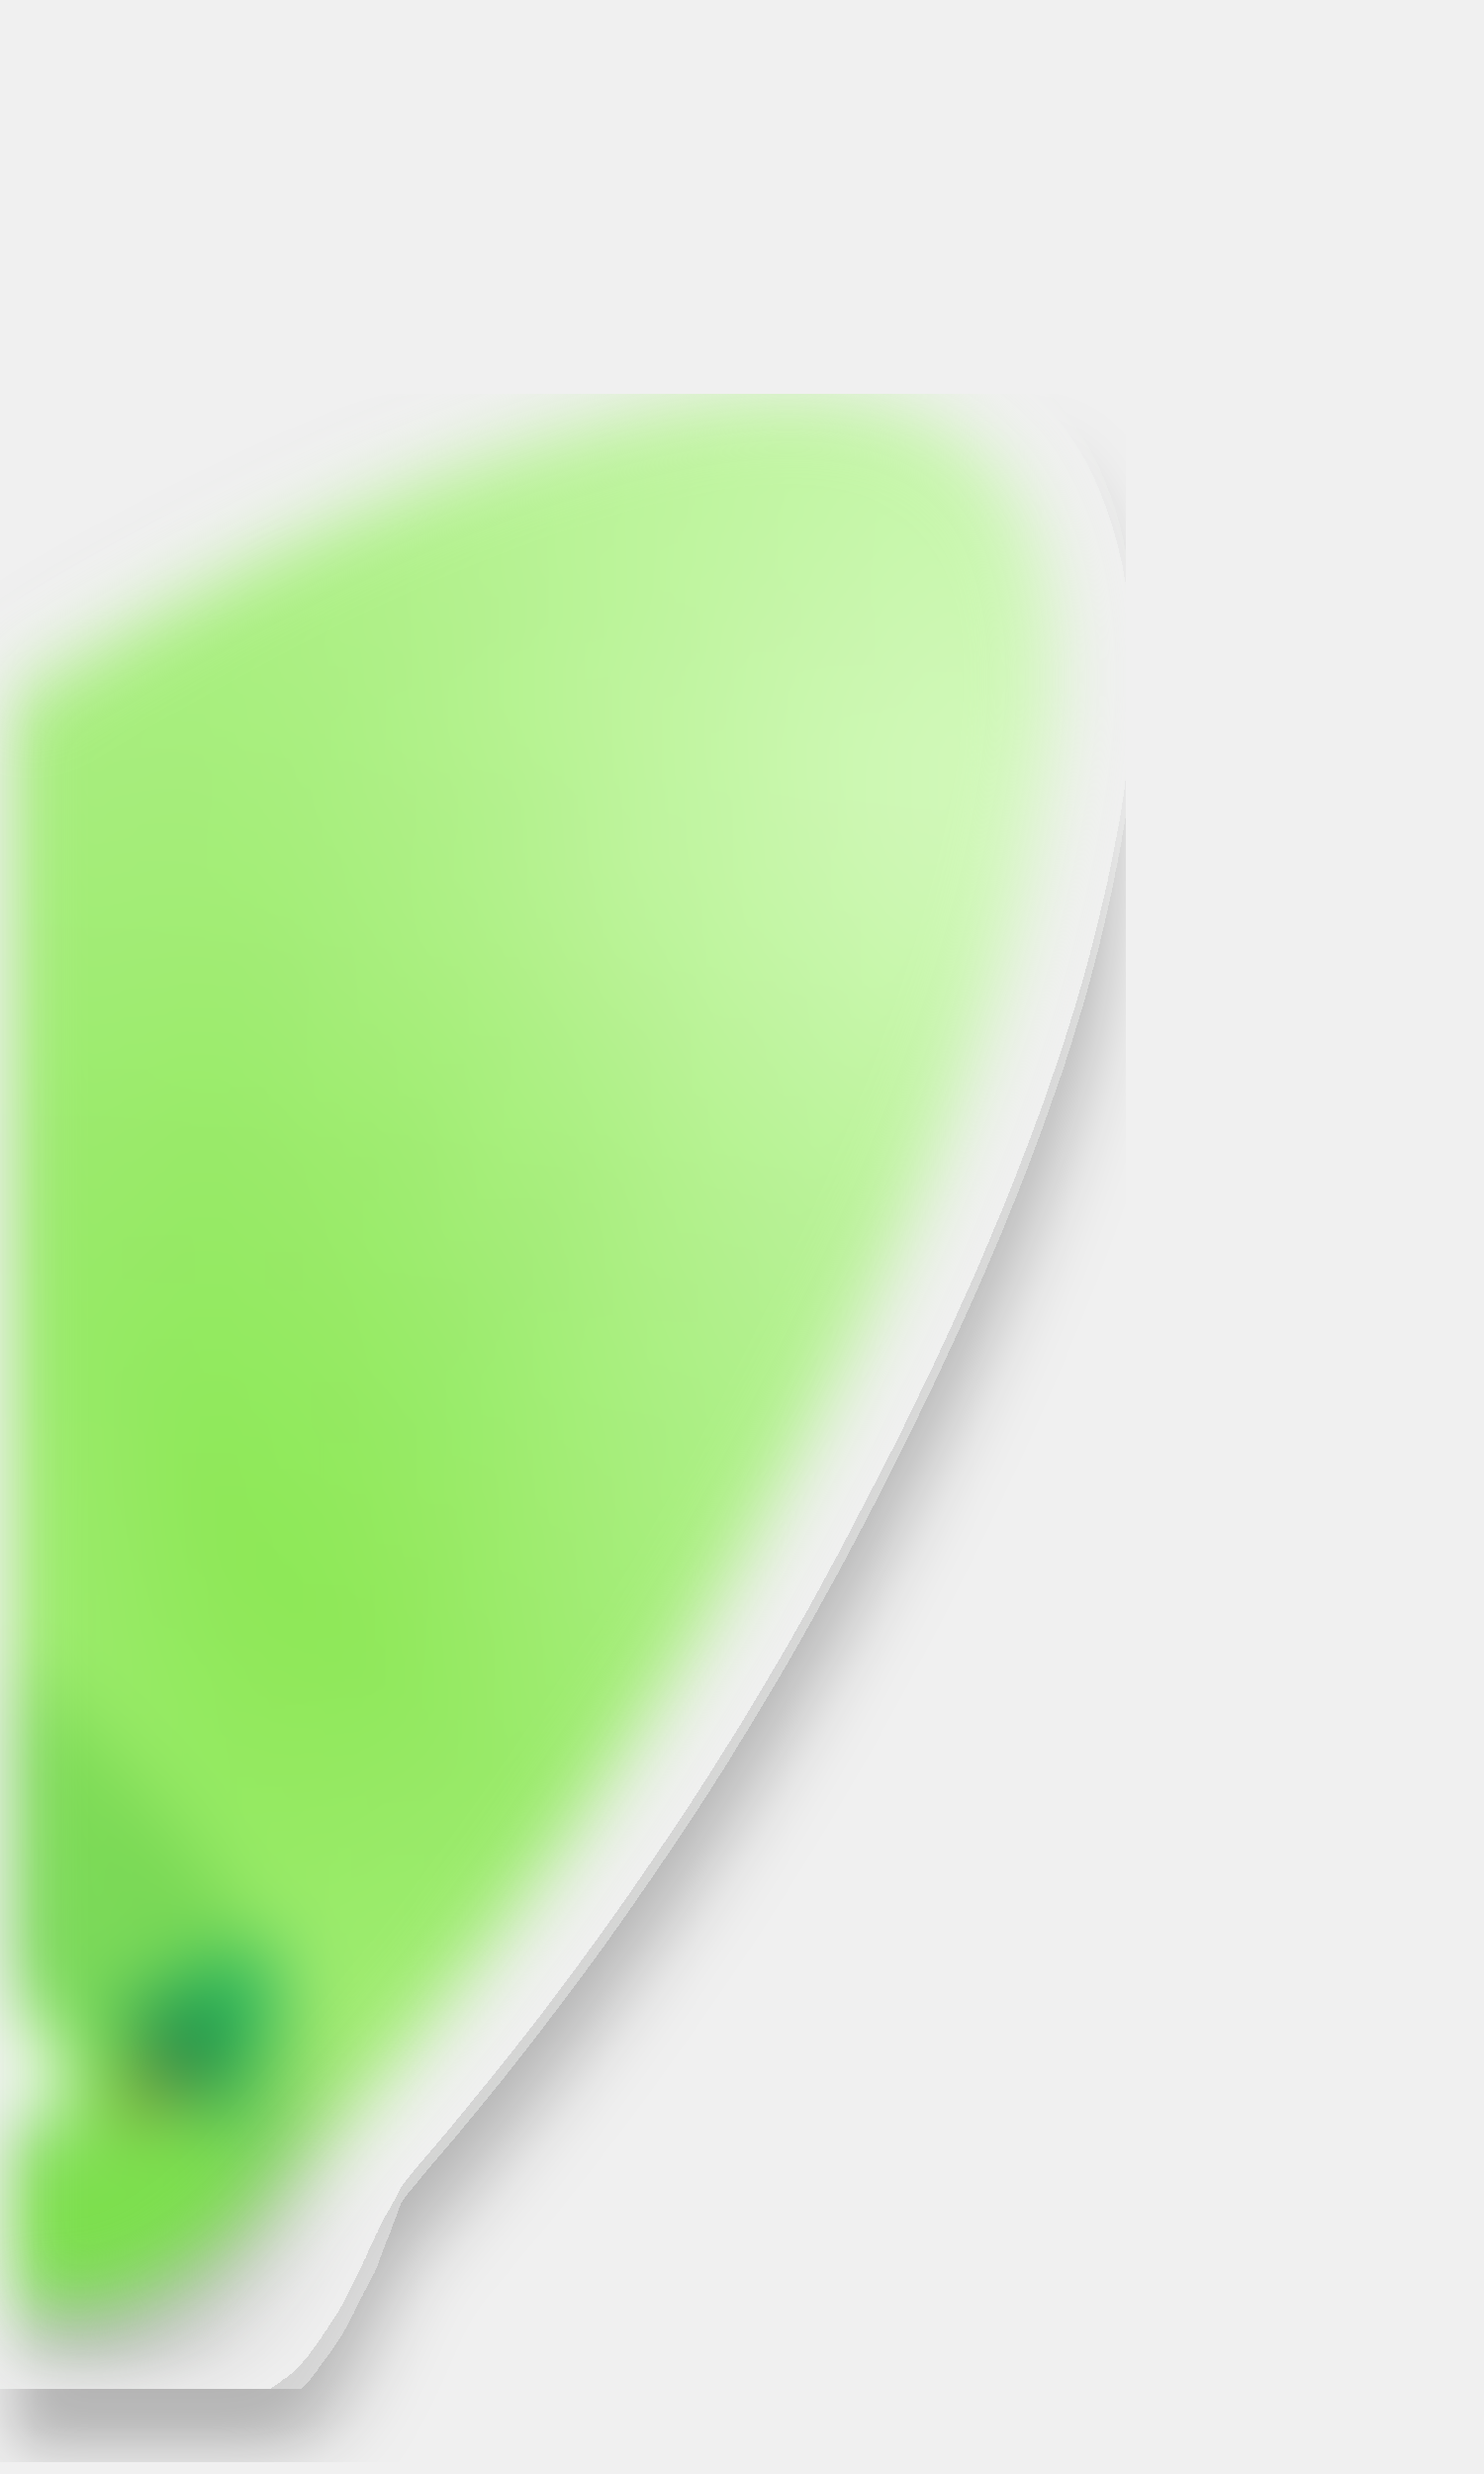
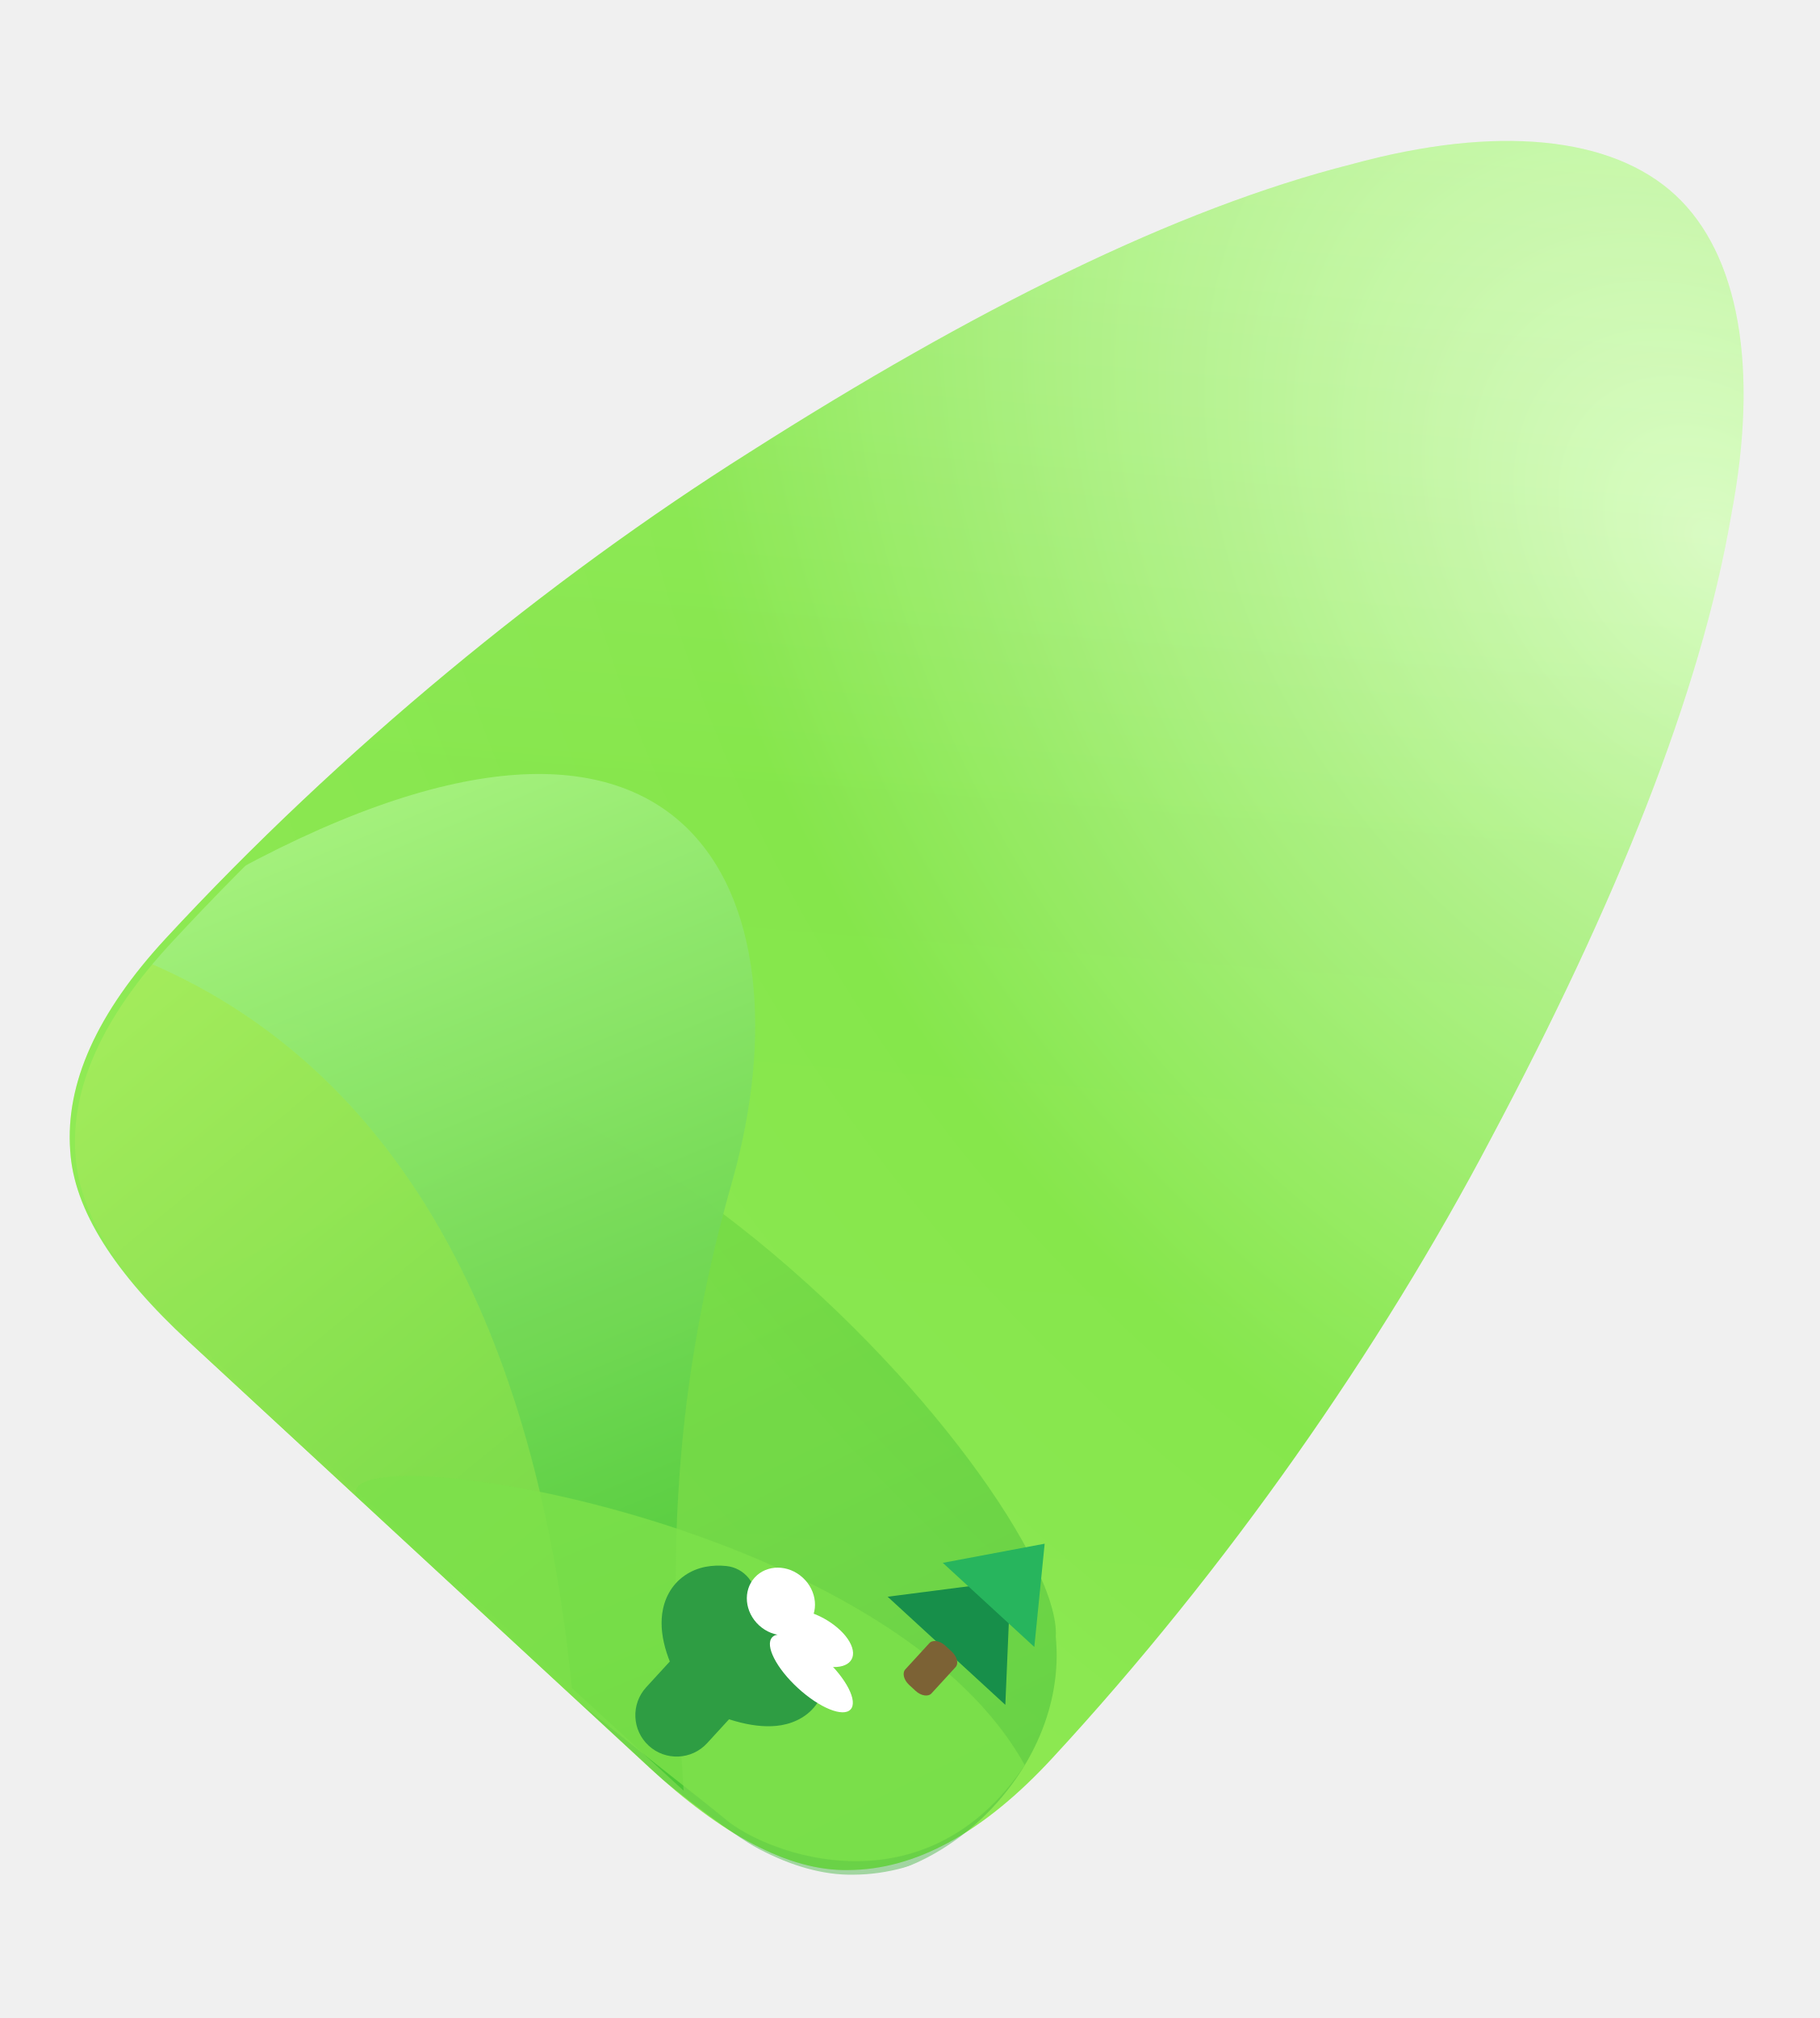
- <svg xmlns="http://www.w3.org/2000/svg" width="81" height="135" viewBox="0 0 81 135" fill="none">
-   <g clip-path="url(#clip0_0_1)">
-     <g id="greeny" filter="url(#filter0_d_0_1)">
-       <g id="Group 67" filter="url(#filter1_f_0_1)">
-         <g id="mounty_greeny_exact_shape" filter="url(#filter2_ii_0_1)">
-           <path id="body_shape" d="M53.291 24.787C57.12 28.327 58.394 35.178 56.67 44.175C54.824 54.949 49.706 67.616 42.157 81.816C35.465 94.54 26.171 107.884 15.613 119.303C11.465 123.789 7.355 126.04 3.282 126.056C-0.33 126.121 -4.365 123.903 -8.741 119.857L-36.635 94.066C-41.01 90.021 -43.538 86.171 -43.755 82.566C-44.057 78.504 -42.135 74.23 -37.987 69.744C-27.429 58.325 -14.854 48.016 -2.692 40.349C10.874 31.711 23.101 25.619 33.699 22.935C42.533 20.513 49.463 21.247 53.291 24.787Z" fill="url(#paint0_radial_0_1)" />
-         </g>
-         <g id="middle layer liner gradient" filter="url(#filter3_ii_0_1)">
-           <path id="body_shape_2" d="M53.291 24.787C57.12 28.327 58.394 35.178 56.67 44.175C54.824 54.949 49.706 67.616 42.157 81.816C35.465 94.54 26.171 107.884 15.613 119.303C11.465 123.789 7.355 126.04 3.282 126.056C-0.33 126.121 -4.365 123.903 -8.741 119.857L-36.635 94.066C-41.01 90.021 -43.538 86.171 -43.755 82.566C-44.057 78.504 -42.135 74.23 -37.987 69.744C-27.429 58.325 -14.854 48.016 -2.692 40.349C10.874 31.711 23.101 25.619 33.699 22.935C42.533 20.513 49.463 21.247 53.291 24.787Z" fill="url(#paint1_linear_0_1)" fill-opacity="0.18" />
-         </g>
-         <g id="Ð¾Ð¹ Ð¼Ð¾Ð´" filter="url(#filter4_d_0_1)">
-           <mask id="mask0_0_1" style="mask-type:alpha" maskUnits="userSpaceOnUse" x="-44" y="21" width="102" height="106">
-             <g id="mounty_greeny_exact_shape_2">
-               <path id="body_shape_3" d="M53.611 25.067C57.44 28.607 58.714 35.459 56.99 44.455C55.144 55.23 50.027 67.896 42.477 82.097C35.785 94.82 26.491 108.164 15.933 119.583C11.785 124.069 7.675 126.32 3.602 126.336C-0.009 126.401 -4.045 124.183 -8.42 120.137L-36.314 94.347C-40.69 90.301 -43.217 86.451 -43.435 82.846C-43.737 78.784 -41.815 74.51 -37.667 70.024C-27.109 58.605 -14.533 48.296 -2.372 40.629C11.194 31.992 23.422 25.899 34.019 23.216C42.853 20.793 49.783 21.527 53.611 25.067Z" fill="url(#paint2_radial_0_1)" />
+ <svg xmlns="http://www.w3.org/2000/svg" width="110" height="122" viewBox="-48 13 110 122" fill="none">
+   <g id="greeny">
+     <g id="Group 67">
+       <g id="mounty_greeny_exact_shape">
+         <path id="body_shape" d="M53.291 24.787C57.12 28.327 58.394 35.178 56.67 44.175C54.824 54.949 49.706 67.616 42.157 81.816C35.465 94.54 26.171 107.884 15.613 119.303C11.465 123.789 7.355 126.04 3.282 126.056C-0.33 126.121 -4.365 123.903 -8.741 119.857L-36.635 94.066C-41.01 90.021 -43.538 86.171 -43.755 82.566C-44.057 78.504 -42.135 74.23 -37.987 69.744C-27.429 58.325 -14.854 48.016 -2.692 40.349C10.874 31.711 23.101 25.619 33.699 22.935C42.533 20.513 49.463 21.247 53.291 24.787Z" fill="url(#paint0_radial_0_1)" />
+       </g>
+       <g id="middle layer liner gradient">
+         <path id="body_shape_2" d="M53.291 24.787C57.12 28.327 58.394 35.178 56.67 44.175C54.824 54.949 49.706 67.616 42.157 81.816C35.465 94.54 26.171 107.884 15.613 119.303C11.465 123.789 7.355 126.04 3.282 126.056C-0.33 126.121 -4.365 123.903 -8.741 119.857L-36.635 94.066C-41.01 90.021 -43.538 86.171 -43.755 82.566C-44.057 78.504 -42.135 74.23 -37.987 69.744C-27.429 58.325 -14.854 48.016 -2.692 40.349C10.874 31.711 23.101 25.619 33.699 22.935C42.533 20.513 49.463 21.247 53.291 24.787Z" fill="url(#paint1_linear_0_1)" fill-opacity="0.18" />
+       </g>
+       <g id="Ð¾Ð¹ Ð¼Ð¾Ð´">
+         <mask id="mask0_0_1" style="mask-type:alpha" maskUnits="userSpaceOnUse" x="-44" y="21" width="102" height="106">
+           <g id="mounty_greeny_exact_shape_2">
+             <path id="body_shape_3" d="M53.611 25.067C57.44 28.607 58.714 35.459 56.99 44.455C55.144 55.23 50.027 67.896 42.477 82.097C35.785 94.82 26.491 108.164 15.933 119.583C11.785 124.069 7.675 126.32 3.602 126.336C-0.009 126.401 -4.045 124.183 -8.42 120.137L-36.314 94.347C-40.69 90.301 -43.217 86.451 -43.435 82.846C-43.737 78.784 -41.815 74.51 -37.667 70.024C-27.109 58.605 -14.533 48.296 -2.372 40.629C11.194 31.992 23.422 25.899 34.019 23.216C42.853 20.793 49.783 21.527 53.611 25.067Z" fill="url(#paint2_radial_0_1)" />
+           </g>
+         </mask>
+         <g mask="url(#mask0_0_1)">
+           <g id="Group 64">
+             <g id="Group 63">
+               <path id="Vector" opacity="0.84" d="M-42.979 79.019C-16.328 64.978 16.37 103.568 15.837 111.955C16.639 120.29 8.205 127.713 1.594 126.484C-5.018 125.256 -24.24 105.521 -24.24 105.521C-32.575 98.163 -31.844 98.138 -40.179 90.78C-40.179 90.78 -46.041 80.632 -42.979 79.019Z" fill="url(#paint3_linear_0_1)" fill-opacity="0.5" />
+               <path id="Vector_2" opacity="0.96" d="M-35.086 66.379C-5.981 49.969 1.03 67.369 -3.686 84.269C-7.714 98.376 -7.485 108.86 -6.666 121.257L-41.741 89.031C-43.978 84.322 -47.959 75.356 -35.086 66.379Z" fill="url(#paint4_linear_0_1)" />
+               <path id="Vector_3" opacity="0.98" d="M-40.225 70.705C-21.926 77.775 -15.059 96.904 -13.341 115.916L-33.166 97.702L-41.083 89.632C-44.194 83.591 -45.586 78.6 -40.225 70.705Z" fill="url(#paint5_linear_0_1)" />
+               <path id="Vector_4" opacity="0.82" d="M-26.355 103.659C-29.002 99.435 5.6 104.539 13.963 119.717C7.904 128.73 -1.638 125.081 -4.112 123.006C-6.587 120.93 -23.709 107.882 -26.355 103.659Z" fill="#7CE04A" />
            </g>
-           </mask>
-           <g mask="url(#mask0_0_1)">
-             <g id="Group 64">
-               <g id="Group 63">
-                 <path id="Vector" opacity="0.84" d="M-42.979 79.019C-16.328 64.978 16.37 103.568 15.837 111.955C16.639 120.29 8.205 127.713 1.594 126.484C-5.018 125.256 -24.24 105.521 -24.24 105.521C-32.575 98.163 -31.844 98.138 -40.179 90.78C-40.179 90.78 -46.041 80.632 -42.979 79.019Z" fill="url(#paint3_linear_0_1)" fill-opacity="0.5" />
-                 <path id="Vector_2" opacity="0.96" d="M-35.086 66.379C-5.981 49.969 1.03 67.369 -3.686 84.269C-7.714 98.376 -7.485 108.86 -6.666 121.257L-41.741 89.031C-43.978 84.322 -47.959 75.356 -35.086 66.379Z" fill="url(#paint4_linear_0_1)" />
-                 <path id="Vector_3" opacity="0.98" d="M-40.225 70.705C-21.926 77.775 -15.059 96.904 -13.341 115.916L-33.166 97.702L-41.083 89.632C-44.194 83.591 -45.586 78.6 -40.225 70.705Z" fill="url(#paint5_linear_0_1)" />
-                 <path id="Vector_4" opacity="0.82" d="M-26.355 103.659C-29.002 99.435 5.6 104.539 13.963 119.717C7.904 128.73 -1.638 125.081 -4.112 123.006C-6.587 120.93 -23.709 107.882 -26.355 103.659Z" fill="#7CE04A" />
+             <g id="Group 62">
+               <g id="pine_trees">
+                 <path id="Vector_5" d="M13.105 108.572L5.67 109.531L12.786 116.068L13.105 108.572Z" fill="#178F4A" />
+                 <path id="Vector_6" d="M15.164 106.326L9.005 107.483L14.539 112.568L15.164 106.326Z" fill="#27B55D" />
+                 <path id="Vector_7" d="M9.546 112.848L9.151 112.485C8.823 112.184 8.395 112.118 8.194 112.337L6.741 113.922C6.54 114.141 6.643 114.563 6.97 114.863L7.365 115.227C7.693 115.528 8.121 115.594 8.322 115.375L9.775 113.79C9.976 113.571 9.873 113.149 9.546 112.848Z" fill="#7C6235" />
              </g>
-               <g id="Group 62">
-                 <g id="pine_trees">
-                   <path id="Vector_5" d="M13.105 108.572L5.67 109.531L12.786 116.068L13.105 108.572Z" fill="#178F4A" />
-                   <path id="Vector_6" d="M15.164 106.326L9.005 107.483L14.539 112.568L15.164 106.326Z" fill="#27B55D" />
-                   <path id="Vector_7" d="M9.546 112.848L9.151 112.485C8.823 112.184 8.395 112.118 8.194 112.337L6.741 113.922C6.54 114.141 6.643 114.563 6.97 114.863L7.365 115.227C7.693 115.528 8.121 115.594 8.322 115.375L9.775 113.79C9.976 113.571 9.873 113.149 9.546 112.848Z" fill="#7C6235" />
-                 </g>
-                 <g id="flower">
-                   <path id="Vector_8" d="M-8.927 115.003C-9.86 116.02 -9.792 117.603 -8.776 118.537C-7.759 119.471 -6.178 119.403 -5.245 118.385L-7.086 116.694L-8.927 115.003ZM-1.484 114.283C-0.551 113.265 -0.619 111.683 -1.636 110.749C-2.652 109.815 -4.233 109.883 -5.166 110.9L-3.325 112.592L-1.484 114.283ZM-7.086 116.694L-5.245 118.385L-1.484 114.283L-3.325 112.592L-5.166 110.9L-8.927 115.003L-7.086 116.694Z" fill="#2E9D43" />
-                   <path id="Vector_9" d="M-6.55 115.308C-5.968 116.247 -4.736 116.536 -3.797 115.954C-2.859 115.372 -2.57 114.138 -3.152 113.199L-4.851 114.253L-6.55 115.308ZM-4.487 111.656C-3.389 111.768 -2.409 110.967 -2.297 109.867C-2.186 108.768 -2.987 107.786 -4.085 107.675L-4.286 109.666L-4.487 111.656ZM-4.851 114.253L-3.152 113.199C-3.528 112.592 -3.759 112.086 -3.884 111.696C-3.946 111.504 -3.977 111.354 -3.991 111.246C-4.005 111.137 -3.998 111.088 -3.998 111.088C-4.002 111.112 -4.057 111.353 -4.322 111.539C-4.552 111.699 -4.684 111.637 -4.487 111.656L-4.286 109.666L-4.085 107.675C-4.888 107.593 -5.81 107.698 -6.609 108.255C-7.443 108.838 -7.845 109.705 -7.96 110.546C-8.167 112.067 -7.504 113.767 -6.55 115.308L-4.851 114.253Z" fill="#2E9D43" />
-                   <path id="Vector_10" d="M-4.083 112.563C-5.077 112.083 -6.272 112.5 -6.752 113.495C-7.232 114.491 -6.814 115.687 -5.82 116.167L-4.952 114.365L-4.083 112.563ZM1.798 112.968C1.516 111.9 0.422 111.263 -0.646 111.545C-1.713 111.828 -2.349 112.923 -2.067 113.992L-0.134 113.48L1.798 112.968ZM-4.952 114.365L-5.82 116.167C-4.101 116.998 -2.27 117.559 -0.758 117.298C0.082 117.153 1.024 116.707 1.568 115.713C2.079 114.781 2.01 113.77 1.798 112.968L-0.134 113.48L-2.067 113.992C-1.994 114.269 -2.111 114.107 -1.938 113.79C-1.731 113.412 -1.414 113.35 -1.439 113.354C-1.498 113.365 -1.752 113.38 -2.257 113.256C-2.74 113.137 -3.354 112.915 -4.083 112.563L-4.952 114.365Z" fill="#2E9D43" />
-                   <path id="Vector_11" d="M-2.105 111.261C-1.231 112.064 0.068 112.069 0.798 111.273C1.528 110.477 1.412 109.181 0.538 108.379C-0.335 107.576 -1.635 107.571 -2.364 108.367C-3.094 109.163 -2.978 110.459 -2.105 111.261Z" fill="white" />
-                   <path id="Vector_12" d="M0.245 115.053C1.554 116.256 2.98 116.835 3.43 116.345C3.879 115.855 3.181 114.482 1.871 113.279C0.561 112.075 -0.865 111.497 -1.314 111.987C-1.763 112.476 -1.065 113.849 0.245 115.053Z" fill="white" />
-                   <path id="Vector_13" d="M-1.14 111.489C-0.84 112.402 0.445 113.389 1.731 113.693C3.017 113.997 3.816 113.503 3.516 112.589C3.216 111.675 1.93 110.688 0.645 110.384C-0.641 110.081 -1.44 110.575 -1.14 111.489Z" fill="white" />
-                 </g>
+               <g id="flower">
+                 <path id="Vector_8" d="M-8.927 115.003C-9.86 116.02 -9.792 117.603 -8.776 118.537C-7.759 119.471 -6.178 119.403 -5.245 118.385L-7.086 116.694L-8.927 115.003ZM-1.484 114.283C-0.551 113.265 -0.619 111.683 -1.636 110.749C-2.652 109.815 -4.233 109.883 -5.166 110.9L-3.325 112.592L-1.484 114.283ZM-7.086 116.694L-5.245 118.385L-1.484 114.283L-3.325 112.592L-5.166 110.9L-8.927 115.003L-7.086 116.694Z" fill="#2E9D43" />
+                 <path id="Vector_9" d="M-6.55 115.308C-5.968 116.247 -4.736 116.536 -3.797 115.954C-2.859 115.372 -2.57 114.138 -3.152 113.199L-4.851 114.253L-6.55 115.308ZM-4.487 111.656C-3.389 111.768 -2.409 110.967 -2.297 109.867C-2.186 108.768 -2.987 107.786 -4.085 107.675L-4.286 109.666L-4.487 111.656ZM-4.851 114.253L-3.152 113.199C-3.528 112.592 -3.759 112.086 -3.884 111.696C-3.946 111.504 -3.977 111.354 -3.991 111.246C-4.005 111.137 -3.998 111.088 -3.998 111.088C-4.002 111.112 -4.057 111.353 -4.322 111.539C-4.552 111.699 -4.684 111.637 -4.487 111.656L-4.286 109.666L-4.085 107.675C-4.888 107.593 -5.81 107.698 -6.609 108.255C-7.443 108.838 -7.845 109.705 -7.96 110.546C-8.167 112.067 -7.504 113.767 -6.55 115.308L-4.851 114.253Z" fill="#2E9D43" />
+                 <path id="Vector_10" d="M-4.083 112.563C-5.077 112.083 -6.272 112.5 -6.752 113.495C-7.232 114.491 -6.814 115.687 -5.82 116.167L-4.952 114.365L-4.083 112.563ZM1.798 112.968C1.516 111.9 0.422 111.263 -0.646 111.545C-1.713 111.828 -2.349 112.923 -2.067 113.992L-0.134 113.48L1.798 112.968ZM-4.952 114.365L-5.82 116.167C-4.101 116.998 -2.27 117.559 -0.758 117.298C0.082 117.153 1.024 116.707 1.568 115.713C2.079 114.781 2.01 113.77 1.798 112.968L-0.134 113.48L-2.067 113.992C-1.994 114.269 -2.111 114.107 -1.938 113.79C-1.731 113.412 -1.414 113.35 -1.439 113.354C-1.498 113.365 -1.752 113.38 -2.257 113.256C-2.74 113.137 -3.354 112.915 -4.083 112.563L-4.952 114.365Z" fill="#2E9D43" />
+                 <path id="Vector_11" d="M-2.105 111.261C-1.231 112.064 0.068 112.069 0.798 111.273C1.528 110.477 1.412 109.181 0.538 108.379C-0.335 107.576 -1.635 107.571 -2.364 108.367C-3.094 109.163 -2.978 110.459 -2.105 111.261Z" fill="white" />
+                 <path id="Vector_12" d="M0.245 115.053C1.554 116.256 2.98 116.835 3.43 116.345C3.879 115.855 3.181 114.482 1.871 113.279C0.561 112.075 -0.865 111.497 -1.314 111.987C-1.763 112.476 -1.065 113.849 0.245 115.053Z" fill="white" />
+                 <path id="Vector_13" d="M-1.14 111.489C-0.84 112.402 0.445 113.389 1.731 113.693C3.017 113.997 3.816 113.503 3.516 112.589C3.216 111.675 1.93 110.688 0.645 110.384C-0.641 110.081 -1.44 110.575 -1.14 111.489Z" fill="white" />
              </g>
            </g>
          </g>
        </g>
      </g>
    </g>
  </g>
  <defs>
    <filter id="filter0_d_0_1" x="-47.786" y="21.52" width="109.21" height="112.817" filterUnits="userSpaceOnUse" color-interpolation-filters="sRGB">
      <feFlood flood-opacity="0" result="BackgroundImageFix" />
      <feColorMatrix in="SourceAlpha" type="matrix" values="0 0 0 0 0 0 0 0 0 0 0 0 0 0 0 0 0 0 127 0" result="hardAlpha" />
      <feOffset dy="4" />
      <feGaussianBlur stdDeviation="2" />
      <feComposite in2="hardAlpha" operator="out" />
      <feColorMatrix type="matrix" values="0 0 0 0 0 0 0 0 0 0 0 0 0 0 0 0 0 0 0.25 0" />
      <feBlend mode="normal" in2="BackgroundImageFix" result="effect1_dropShadow_0_1" />
      <feBlend mode="normal" in="SourceGraphic" in2="effect1_dropShadow_0_1" result="shape" />
    </filter>
    <filter id="filter1_f_0_1" x="-47.786" y="17.52" width="109.21" height="112.817" filterUnits="userSpaceOnUse" color-interpolation-filters="sRGB">
      <feFlood flood-opacity="0" result="BackgroundImageFix" />
      <feBlend mode="normal" in="SourceGraphic" in2="BackgroundImageFix" result="shape" />
      <feGaussianBlur stdDeviation="2" result="effect1_foregroundBlur_0_1" />
    </filter>
    <filter id="filter2_ii_0_1" x="-43.786" y="13.521" width="101.21" height="120.537" filterUnits="userSpaceOnUse" color-interpolation-filters="sRGB">
      <feFlood flood-opacity="0" result="BackgroundImageFix" />
      <feBlend mode="normal" in="SourceGraphic" in2="BackgroundImageFix" result="shape" />
      <feColorMatrix in="SourceAlpha" type="matrix" values="0 0 0 0 0 0 0 0 0 0 0 0 0 0 0 0 0 0 127 0" result="hardAlpha" />
      <feOffset dy="8" />
      <feGaussianBlur stdDeviation="11" />
      <feComposite in2="hardAlpha" operator="arithmetic" k2="-1" k3="1" />
      <feColorMatrix type="matrix" values="0 0 0 0 0.482 0 0 0 0 0.89 0 0 0 0 0.259 0 0 0 0.14 0" />
      <feBlend mode="normal" in2="shape" result="effect1_innerShadow_0_1" />
      <feColorMatrix in="SourceAlpha" type="matrix" values="0 0 0 0 0 0 0 0 0 0 0 0 0 0 0 0 0 0 127 0" result="hardAlpha" />
      <feOffset dy="-8" />
      <feGaussianBlur stdDeviation="12" />
      <feComposite in2="hardAlpha" operator="arithmetic" k2="-1" k3="1" />
      <feColorMatrix type="matrix" values="0 0 0 0 1 0 0 0 0 1 0 0 0 0 1 0 0 0 0.18 0" />
      <feBlend mode="normal" in2="effect1_innerShadow_0_1" result="effect2_innerShadow_0_1" />
    </filter>
    <filter id="filter3_ii_0_1" x="-43.786" y="13.521" width="101.21" height="120.537" filterUnits="userSpaceOnUse" color-interpolation-filters="sRGB">
      <feFlood flood-opacity="0" result="BackgroundImageFix" />
      <feBlend mode="normal" in="SourceGraphic" in2="BackgroundImageFix" result="shape" />
      <feColorMatrix in="SourceAlpha" type="matrix" values="0 0 0 0 0 0 0 0 0 0 0 0 0 0 0 0 0 0 127 0" result="hardAlpha" />
      <feOffset dy="8" />
      <feGaussianBlur stdDeviation="11" />
      <feComposite in2="hardAlpha" operator="arithmetic" k2="-1" k3="1" />
      <feColorMatrix type="matrix" values="0 0 0 0 0.482 0 0 0 0 0.89 0 0 0 0 0.259 0 0 0 0.14 0" />
      <feBlend mode="normal" in2="shape" result="effect1_innerShadow_0_1" />
      <feColorMatrix in="SourceAlpha" type="matrix" values="0 0 0 0 0 0 0 0 0 0 0 0 0 0 0 0 0 0 127 0" result="hardAlpha" />
      <feOffset dy="-8" />
      <feGaussianBlur stdDeviation="12" />
      <feComposite in2="hardAlpha" operator="arithmetic" k2="-1" k3="1" />
      <feColorMatrix type="matrix" values="0 0 0 0 1 0 0 0 0 1 0 0 0 0 1 0 0 0 0.18 0" />
      <feBlend mode="normal" in2="effect1_innerShadow_0_1" result="effect2_innerShadow_0_1" />
    </filter>
    <filter id="filter4_d_0_1" x="-47.466" y="59.793" width="67.356" height="74.545" filterUnits="userSpaceOnUse" color-interpolation-filters="sRGB">
      <feFlood flood-opacity="0" result="BackgroundImageFix" />
      <feColorMatrix in="SourceAlpha" type="matrix" values="0 0 0 0 0 0 0 0 0 0 0 0 0 0 0 0 0 0 127 0" result="hardAlpha" />
      <feOffset dy="4" />
      <feGaussianBlur stdDeviation="2" />
      <feComposite in2="hardAlpha" operator="out" />
      <feColorMatrix type="matrix" values="0 0 0 0 0 0 0 0 0 0 0 0 0 0 0 0 0 0 0.25 0" />
      <feBlend mode="normal" in2="BackgroundImageFix" result="effect1_dropShadow_0_1" />
      <feBlend mode="normal" in="SourceGraphic" in2="effect1_dropShadow_0_1" result="shape" />
    </filter>
    <radialGradient id="paint0_radial_0_1" cx="0" cy="0" r="1" gradientTransform="matrix(-96.877 42.1742 -66.1316 -119.576 55.7646 44.2071)" gradientUnits="userSpaceOnUse">
      <stop stop-color="#E2FED0" />
      <stop offset="0.55" stop-color="#85E64B" />
      <stop offset="1" stop-color="#90EA56" />
    </radialGradient>
    <linearGradient id="paint1_linear_0_1" x1="-4.08" y1="-8.172" x2="-14.044" y2="116.812" gradientUnits="userSpaceOnUse">
      <stop offset="0.201" stop-color="#E2FED0" />
      <stop offset="0.55" stop-color="#85E64B" />
      <stop offset="1" stop-color="#90EA56" />
    </linearGradient>
    <radialGradient id="paint2_radial_0_1" cx="0" cy="0" r="1" gradientTransform="matrix(-96.877 42.1742 -66.1316 -119.576 56.0849 44.4873)" gradientUnits="userSpaceOnUse">
      <stop stop-color="#E2FED0" />
      <stop offset="0.55" stop-color="#85E64B" />
      <stop offset="1" stop-color="#90EA56" />
    </radialGradient>
    <linearGradient id="paint3_linear_0_1" x1="-7.818" y1="63.071" x2="23.472" y2="126.222" gradientUnits="userSpaceOnUse">
      <stop stop-color="#79DE40" />
      <stop offset="1" stop-color="#2EAD34" />
    </linearGradient>
    <linearGradient id="paint4_linear_0_1" x1="-20.505" y1="46.899" x2="6.324" y2="111.642" gradientUnits="userSpaceOnUse">
      <stop stop-color="#B7F98D" />
      <stop offset="1" stop-color="#4BC735" />
    </linearGradient>
    <linearGradient id="paint5_linear_0_1" x1="-38.077" y1="63.448" x2="21.877" y2="136.331" gradientUnits="userSpaceOnUse">
      <stop stop-color="#A8EF5E" />
      <stop offset="1" stop-color="#50C735" />
    </linearGradient>
-     <clipPath id="clip0_0_1">
-       <rect y="-218.729" width="390" height="844" rx="60" fill="white" />
-     </clipPath>
  </defs>
</svg>
